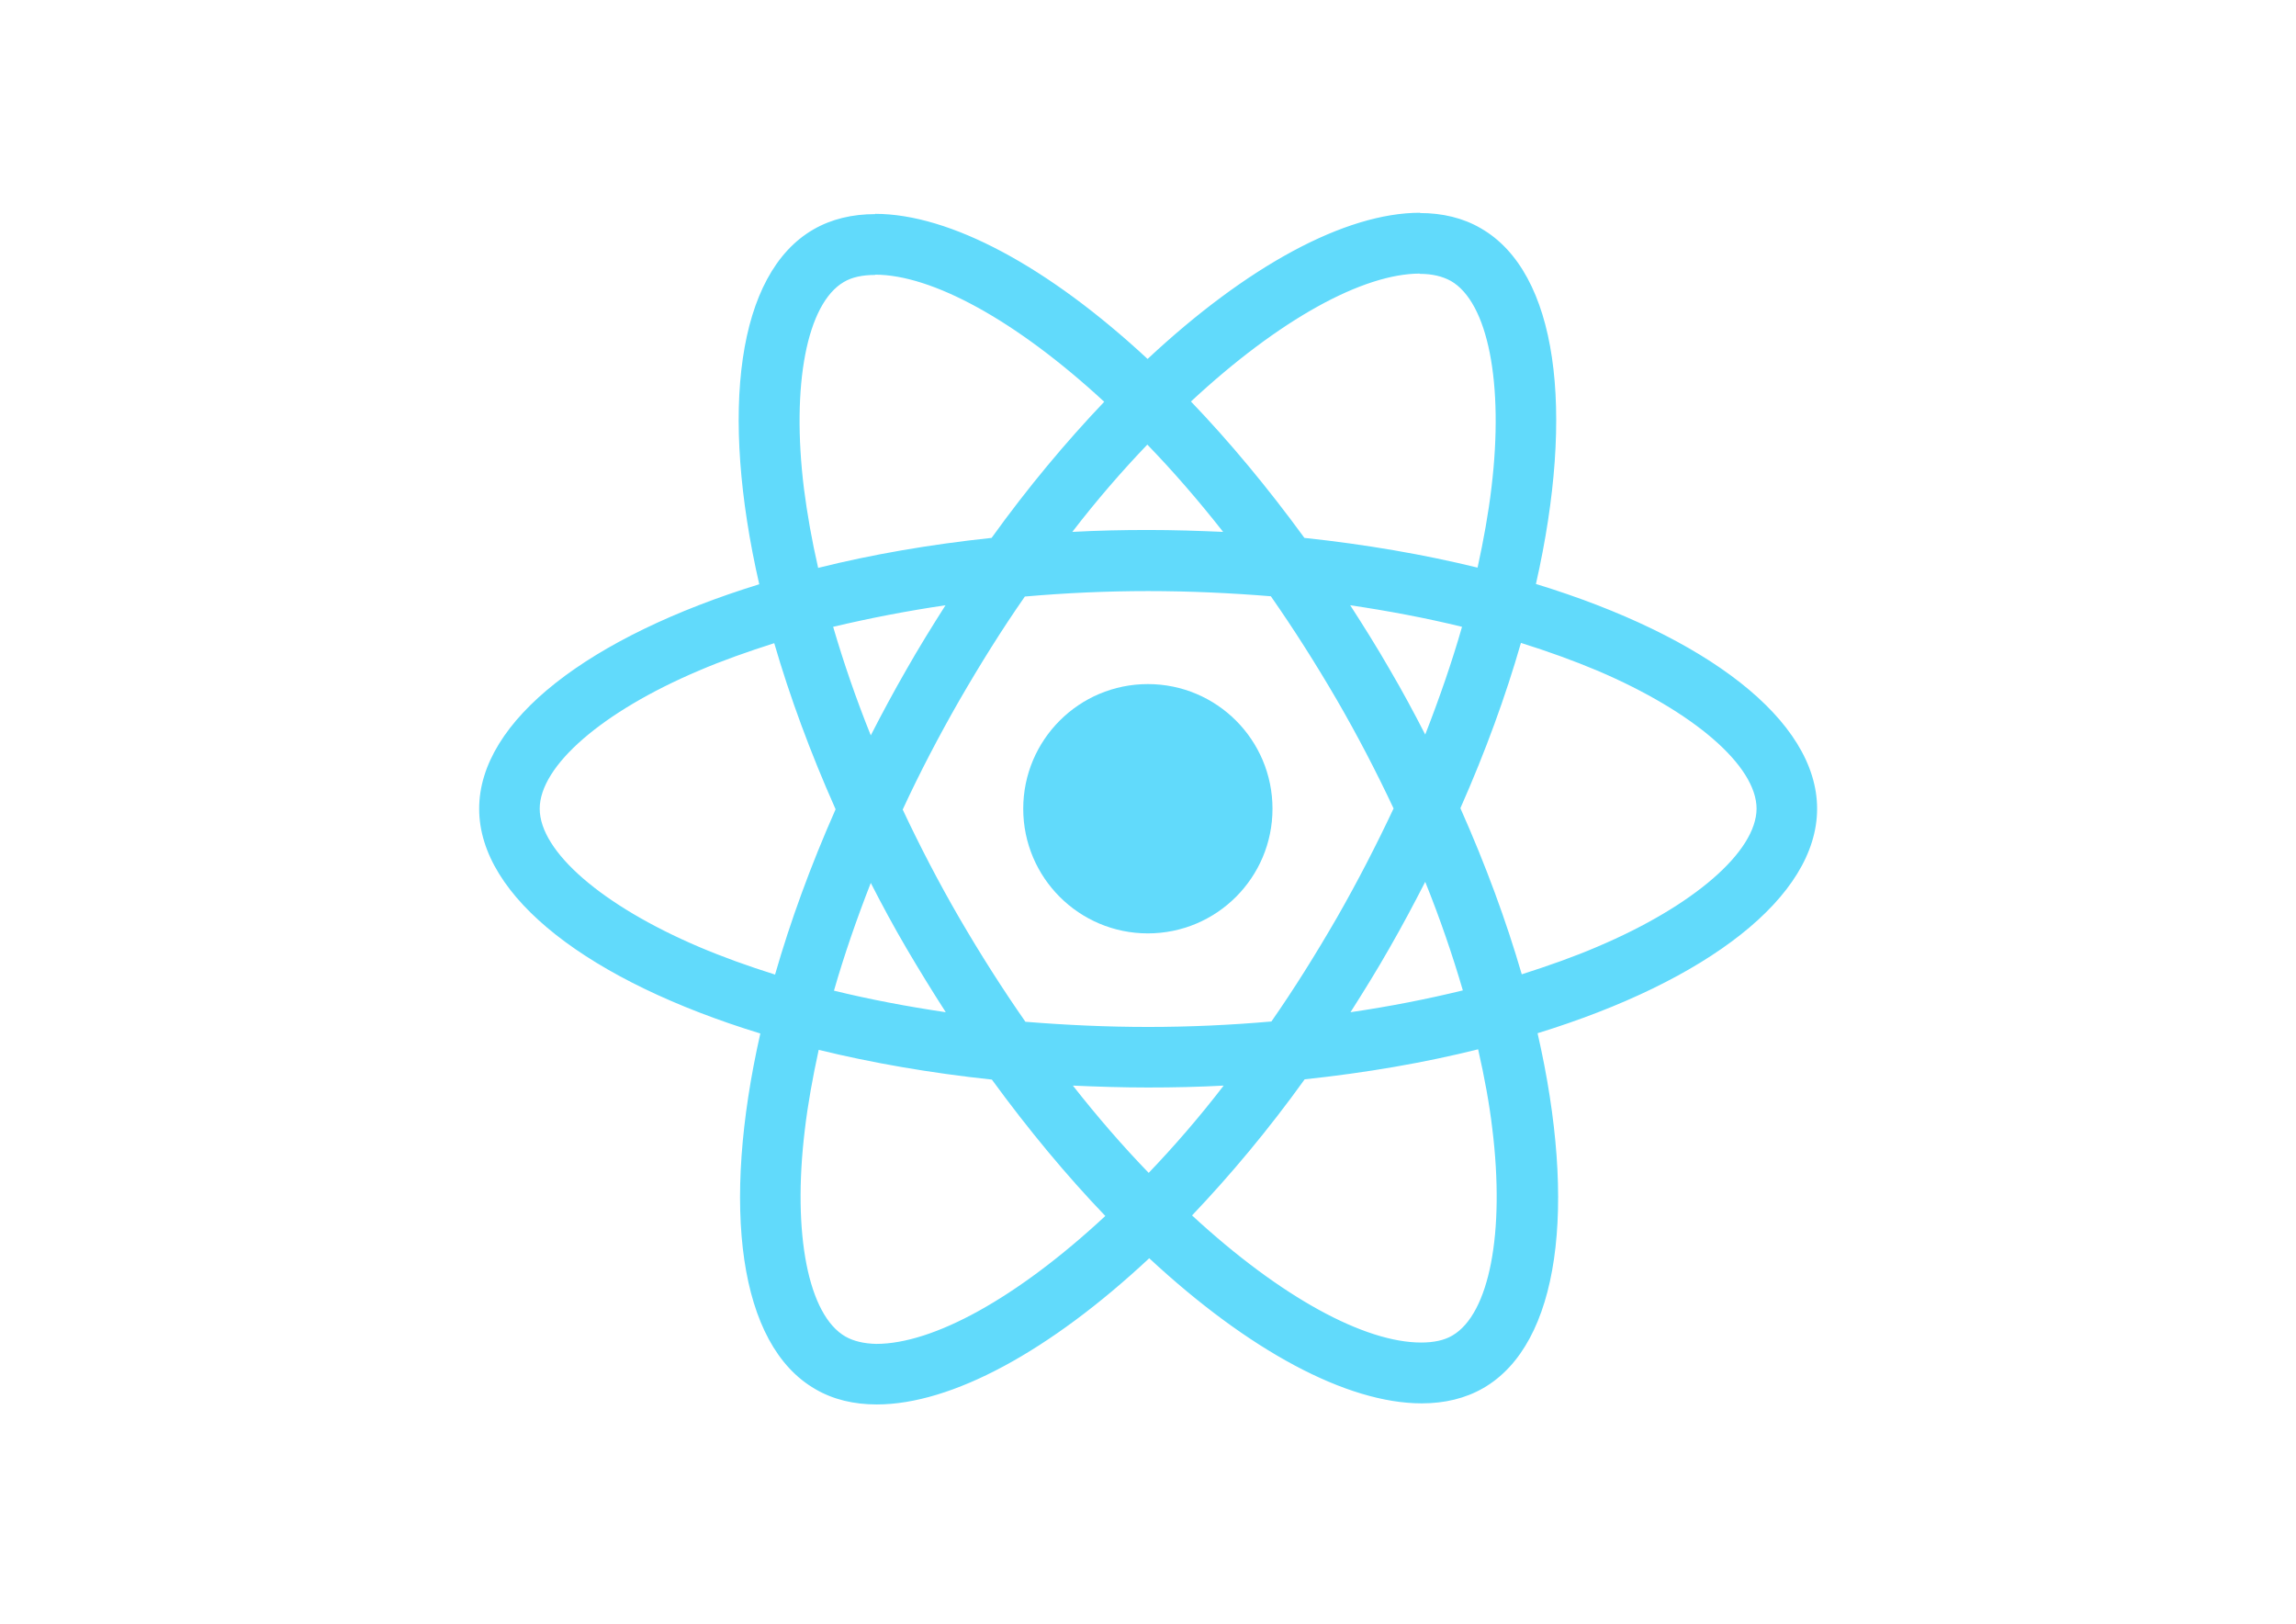
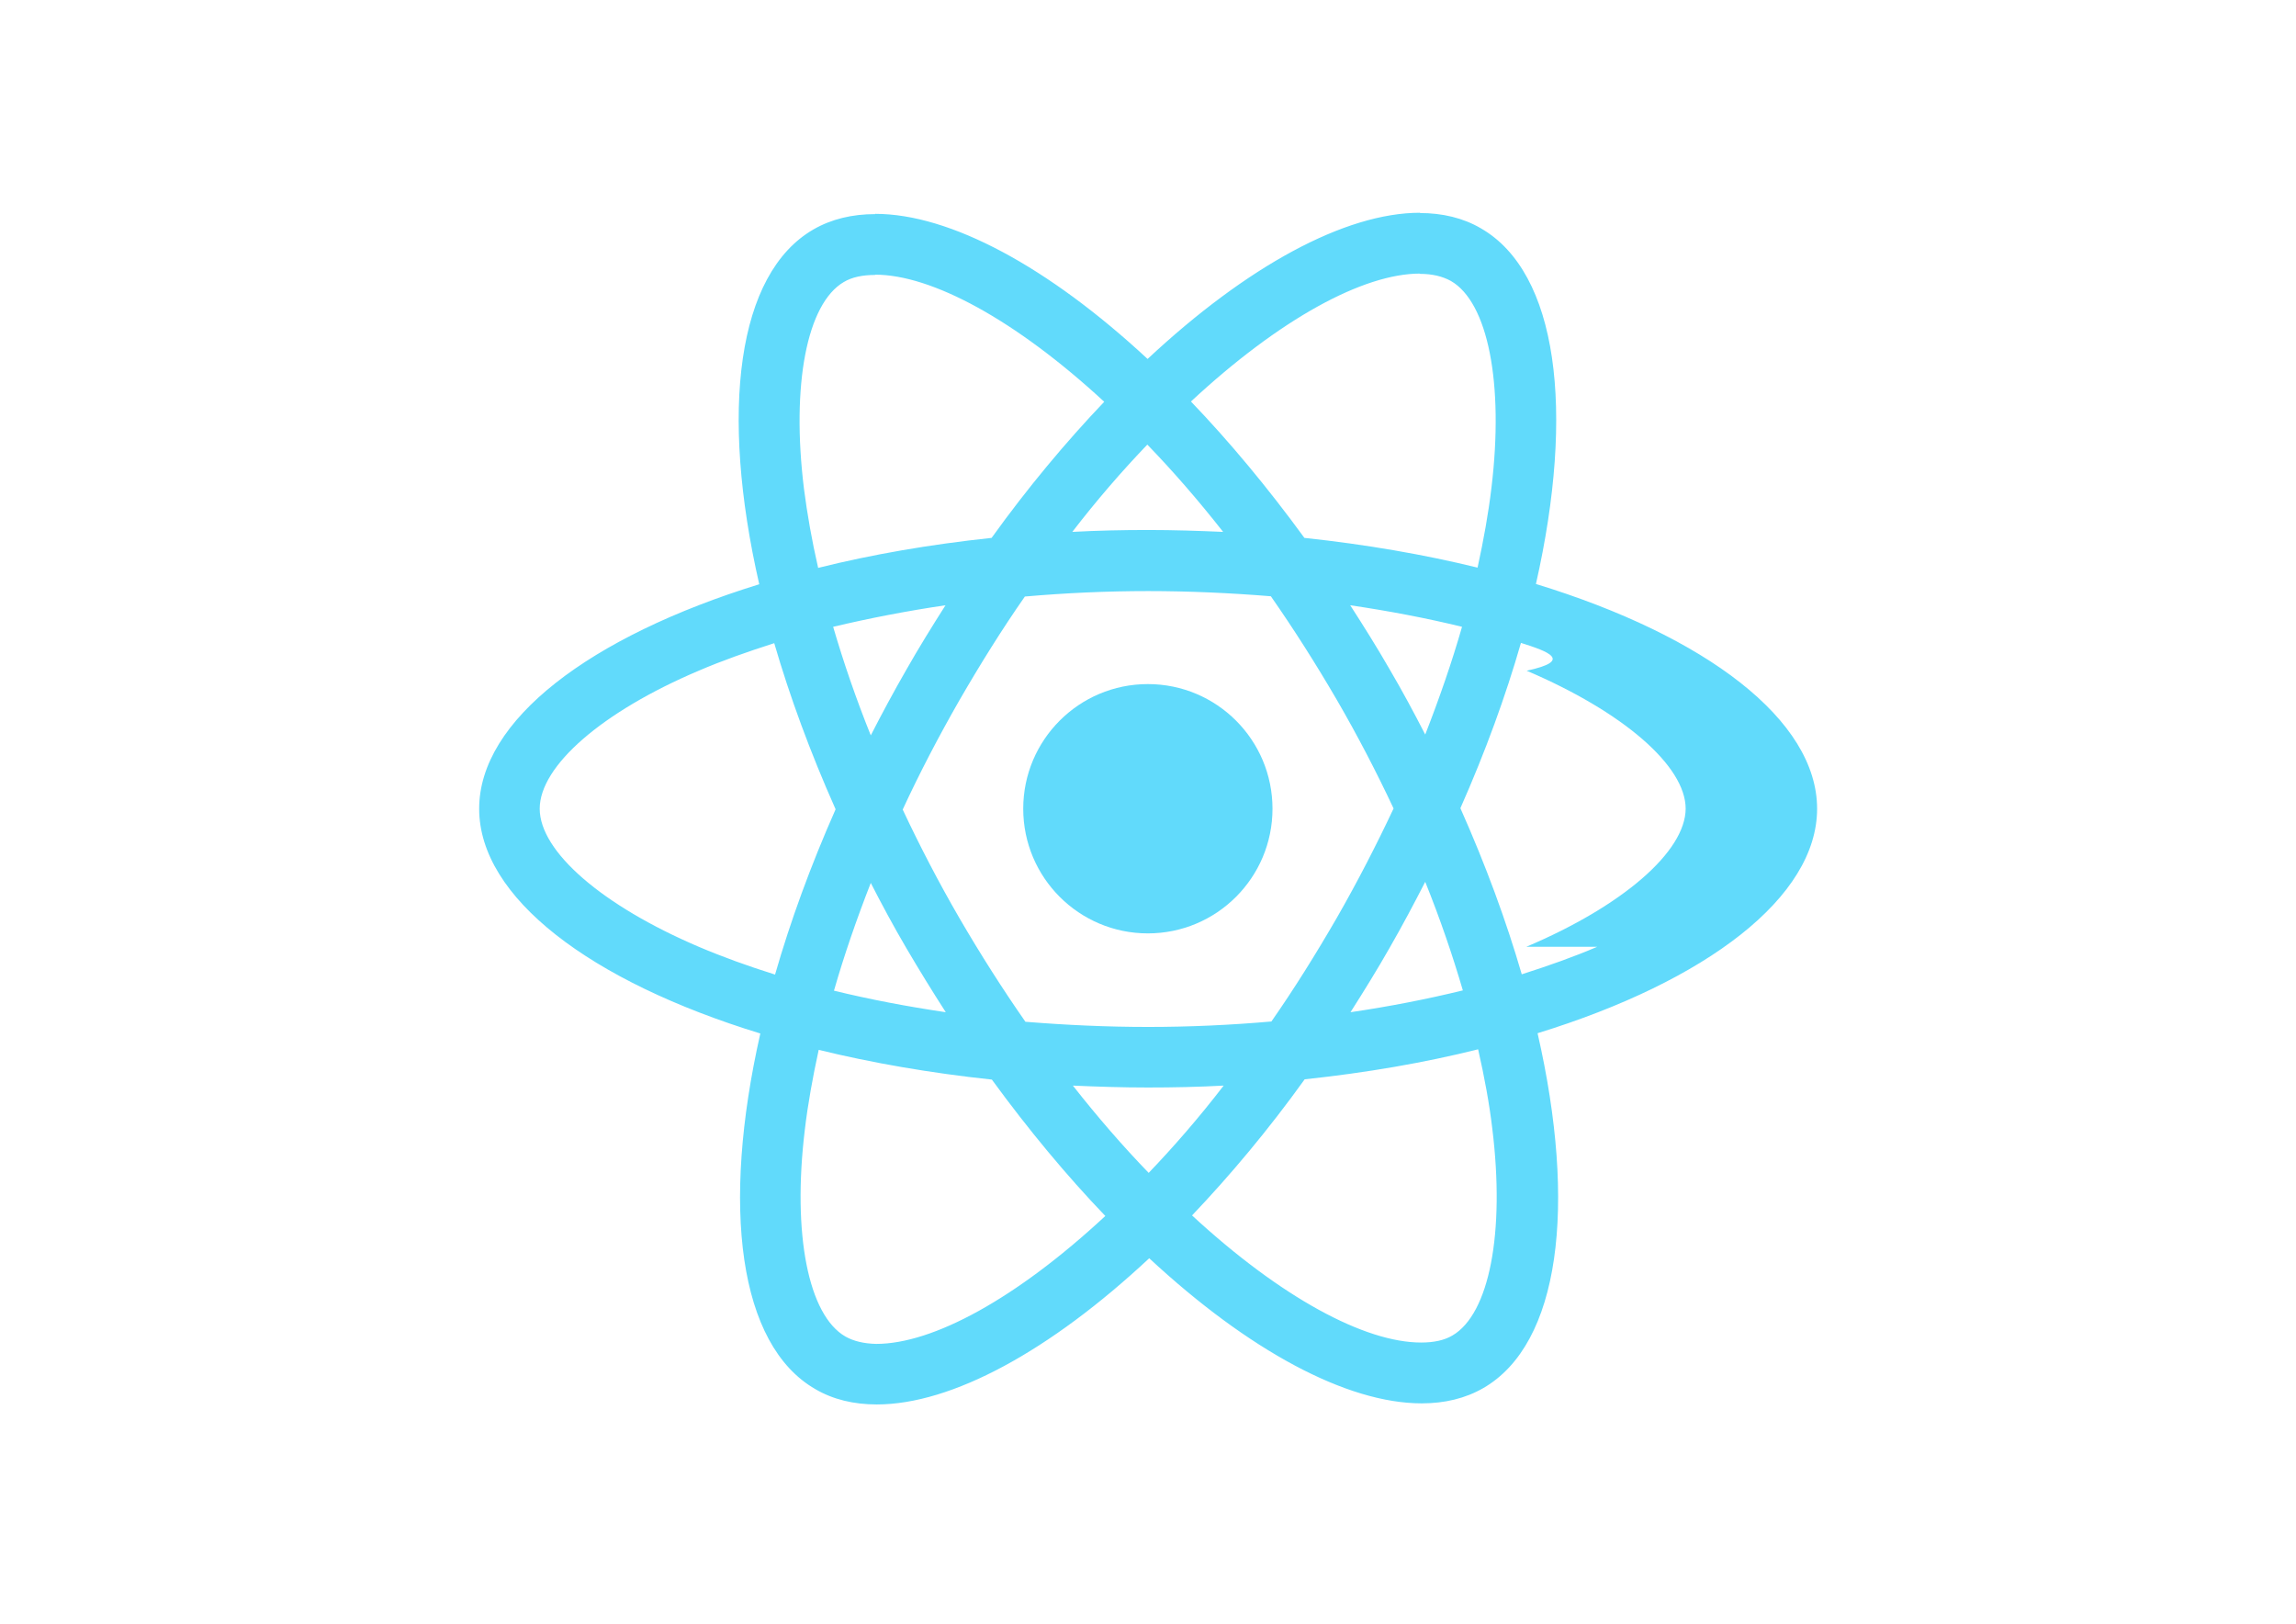
<svg xmlns="http://www.w3.org/2000/svg" viewBox="0 0 841.9 595.3">
  <g fill="#61DAFB">
-     <path d="M666.3 296.5c0-32.5-40.7-63.3-103.1-82.4 14.4-63.6 8-114.2-20.2-130.4-6.5-3.8-14.1-5.6-22.4-5.6v22.3c4.6 0 8.3.9 11.4 2.6 13.6 7.8 19.5 37.5 14.9 75.7-1.1 9.4-2.9 19.3-5.1 29.4-19.6-4.8-41-8.5-63.5-10.9-13.5-18.5-27.5-35.3-41.6-50 32.6-30.3 63.2-46.9 84-46.9V78c-27.5 0-63.5 19.6-99.9 53.6-36.4-33.8-72.4-53.2-99.9-53.2v22.3c20.7 0 51.4 16.5 84 46.6-14 14.7-28 31.4-41.3 49.9-22.6 2.4-44 6.1-63.6 11-2.3-10-4-19.7-5.2-29-4.7-38.2 1.1-67.9 14.6-75.8 3-1.8 6.9-2.6 11.5-2.6V78.5c-8.4 0-16 1.8-22.6 5.6-28.1 16.2-34.4 66.7-19.9 130.1-62.2 19.2-102.7 49.9-102.7 82.3 0 32.5 40.7 63.3 103.1 82.4-14.4 63.6-8 114.2 20.2 130.4 6.5 3.8 14.1 5.6 22.5 5.6 27.5 0 63.5-19.6 99.9-53.6 36.4 33.8 72.4 53.2 99.9 53.2 8.4 0 16-1.8 22.6-5.6 28.1-16.2 34.4-66.7 19.9-130.1 62-19.1 102.5-49.9 102.5-82.3zm-130.2-66.7c-3.7 12.9-8.3 26.2-13.5 39.5-4.1-8-8.4-16-13.1-24-4.6-8-9.5-15.8-14.4-23.4 14.2 2.1 27.9 4.7 41 7.9zm-45.8 106.5c-7.8 13.5-15.8 26.3-24.1 38.2-14.9 1.3-30 2-45.2 2-15.1 0-30.2-.7-45-1.9-8.3-11.9-16.4-24.6-24.2-38-7.6-13.1-14.5-26.4-20.8-39.8 6.2-13.4 13.2-26.8 20.7-39.9 7.8-13.5 15.8-26.3 24.1-38.2 14.9-1.3 30-2 45.2-2 15.1 0 30.2.7 45 1.9 8.3 11.9 16.4 24.6 24.2 38 7.6 13.1 14.5 26.4 20.8 39.8-6.3 13.4-13.2 26.8-20.7 39.9zm32.3-13c5.4 13.4 10 26.8 13.8 39.8-13.1 3.2-26.9 5.9-41.2 8 4.9-7.7 9.8-15.6 14.4-23.7 4.6-8 8.9-16.1 13-24.1zM421.2 430c-9.3-9.6-18.6-20.3-27.8-32 9 .4 18.2.7 27.5.7 9.4 0 18.7-.2 27.8-.7-9 11.7-18.3 22.4-27.5 32zm-74.4-58.9c-14.2-2.1-27.9-4.7-41-7.9 3.7-12.9 8.3-26.2 13.5-39.5 4.1 8 8.4 16 13.1 24 4.7 8 9.5 15.8 14.4 23.4zM420.7 163c9.3 9.6 18.6 20.3 27.8 32-9-.4-18.2-.7-27.5-.7-9.4 0-18.7.2-27.8.7 9-11.7 18.3-22.4 27.5-32zm-74 58.9c-4.9 7.7-9.8 15.6-14.4 23.7-4.6 8-8.9 16-13 24-5.4-13.4-10-26.8-13.8-39.8 13.1-3.1 26.9-5.8 41.2-7.9zm-90.5 125.2c-35.4-15.1-58.3-34.9-58.3-50.6 0-15.7 22.9-35.6 58.3-50.6 8.6-3.7 18-7 27.7-10.1 5.7 19.6 13.2 40 22.5 60.9-9.2 20.8-16.6 41.1-22.2 60.6-9.9-3.1-19.3-6.5-28-10.2zM310 490c-13.6-7.8-19.5-37.5-14.9-75.7 1.1-9.4 2.9-19.3 5.1-29.4 19.6 4.8 41 8.5 63.5 10.9 13.5 18.5 27.5 35.3 41.6 50-32.6 30.3-63.2 46.9-84 46.9-4.5-.1-8.3-1-11.3-2.7zm237.2-76.2c4.7 38.2-1.1 67.9-14.6 75.8-3 1.8-6.9 2.6-11.5 2.6-20.7 0-51.4-16.5-84-46.6 14-14.7 28-31.4 41.3-49.9 22.6-2.4 44-6.1 63.6-11 2.3 10.1 4.1 19.8 5.2 29.1zm38.5-66.7c-8.6 3.7-18 7-27.7 10.1-5.7-19.6-13.2-40-22.5-60.9 9.2-20.8 16.6-41.1 22.2-60.6 9.9 3.1 19.3 6.5 28.1 10.2 35.4 15.1 58.3 34.9 58.3 50.6-.1 15.7-23 35.6-58.4 50.6zM320.8 78.4z" />
+     <path d="M666.3 296.5c0-32.5-40.7-63.3-103.1-82.4 14.4-63.6 8-114.2-20.2-130.4-6.5-3.8-14.1-5.6-22.4-5.6v22.3c4.6 0 8.3.9 11.4 2.6 13.6 7.8 19.5 37.5 14.9 75.7-1.1 9.4-2.9 19.3-5.1 29.4-19.6-4.8-41-8.5-63.5-10.9-13.5-18.5-27.5-35.3-41.6-50 32.6-30.3 63.2-46.9 84-46.9V78c-27.5 0-63.5 19.6-99.9 53.6-36.4-33.8-72.4-53.2-99.9-53.2v22.3c20.7 0 51.4 16.5 84 46.6-14 14.7-28 31.4-41.3 49.9-22.6 2.4-44 6.1-63.6 11-2.3-10-4-19.7-5.2-29-4.7-38.2 1.1-67.9 14.6-75.8 3-1.8 6.9-2.6 11.5-2.6V78.5c-8.4 0-16 1.8-22.6 5.6-28.1 16.2-34.4 66.7-19.9 130.1-62.2 19.2-102.7 49.9-102.7 82.3 0 32.5 40.7 63.3 103.1 82.4-14.4 63.6-8 114.2 20.2 130.4 6.5 3.8 14.1 5.6 22.5 5.6 27.5 0 63.5-19.6 99.9-53.6 36.4 33.8 72.4 53.2 99.9 53.2 8.4 0 16-1.8 22.6-5.6 28.1-16.2 34.4-66.7 19.9-130.1 62-19.1 102.5-49.9 102.5-82.3zm-130.2-66.7c-3.7 12.9-8.3 26.2-13.5 39.5-4.1-8-8.4-16-13.1-24-4.6-8-9.5-15.8-14.4-23.4 14.2 2.1 27.9 4.7 41 7.9zm-45.8 106.5c-7.8 13.5-15.8 26.3-24.1 38.2-14.9 1.3-30 2-45.2 2-15.1 0-30.2-.7-45-1.9-8.3-11.9-16.4-24.6-24.2-38-7.6-13.1-14.5-26.4-20.8-39.8 6.2-13.4 13.2-26.8 20.7-39.9 7.8-13.5 15.8-26.3 24.1-38.2 14.9-1.3 30-2 45.2-2 15.1 0 30.2.7 45 1.9 8.3 11.9 16.4 24.6 24.2 38 7.6 13.1 14.5 26.4 20.8 39.8-6.3 13.4-13.2 26.8-20.7 39.9zm32.3-13c5.4 13.4 10 26.8 13.8 39.8-13.1 3.2-26.9 5.9-41.2 8 4.9-7.7 9.8-15.6 14.4-23.7 4.6-8 8.9-16.1 13-24.1zM421.2 430c-9.3-9.6-18.6-20.3-27.8-32 9 .4 18.2.7 27.5.7 9.4 0 18.7-.2 27.8-.7-9 11.7-18.3 22.4-27.5 32zm-74.4-58.9c-14.2-2.1-27.9-4.7-41-7.9 3.7-12.9 8.3-26.2 13.5-39.5 4.1 8 8.4 16 13.1 24 4.7 8 9.5 15.8 14.4 23.4zM420.7 163c9.3 9.6 18.6 20.3 27.8 32-9-.4-18.2-.7-27.5-.7-9.4 0-18.7.2-27.8.7 9-11.7 18.3-22.4 27.5-32zm-74 58.9c-4.9 7.7-9.8 15.6-14.4 23.7-4.6 8-8.9 16-13 24-5.4-13.4-10-26.8-13.8-39.8 13.1-3.1 26.9-5.8 41.2-7.9zm-90.5 125.2c-35.4-15.1-58.3-34.9-58.3-50.6 0-15.7 22.9-35.6 58.3-50.6 8.6-3.7 18-7 27.7-10.1 5.7 19.6 13.2 40 22.5 60.9-9.2 20.8-16.6 41.1-22.2 60.6-9.9-3.1-19.3-6.5-28-10.2zM310 490c-13.6-7.8-19.5-37.5-14.9-75.7 1.1-9.4 2.9-19.3 5.1-29.4 19.6 4.8 41 8.5 63.5 10.9 13.5 18.5 27.5 35.3 41.6 50-32.6 30.3-63.2 46.9-84 46.9-4.5-.1-8.3-1-11.3-2.7zm237.2-76.2c4.7 38.2-1.1 67.9-14.6 75.8-3 1.8-6.9 2.6-11.5 2.6-20.7 0-51.4-16.5-84-46.6 14-14.7 28-31.4 41.3-49.9 22.6-2.4 44-6.1 63.6-11 2.3 10.1 4.1 19.8 5.2 29.1zm38.5-66.7c-8.6 3.7-18 7-27.7 10.1-5.7-19.6-13.2-40-22.5-60.9 9.2-20.8 16.6-41.1 22.2-60.6 9.9 3.1 19.3 6.5 2.1 10.2 35.4 15.1 58.3 34.9 58.3 50.6-.1 15.7-23 35.6-58.4 50.6zM320.8 78.4z" />
    <circle cx="420.9" cy="296.5" r="45.7" />
    <path d="M520.5 78.1z" />
  </g>
</svg>
